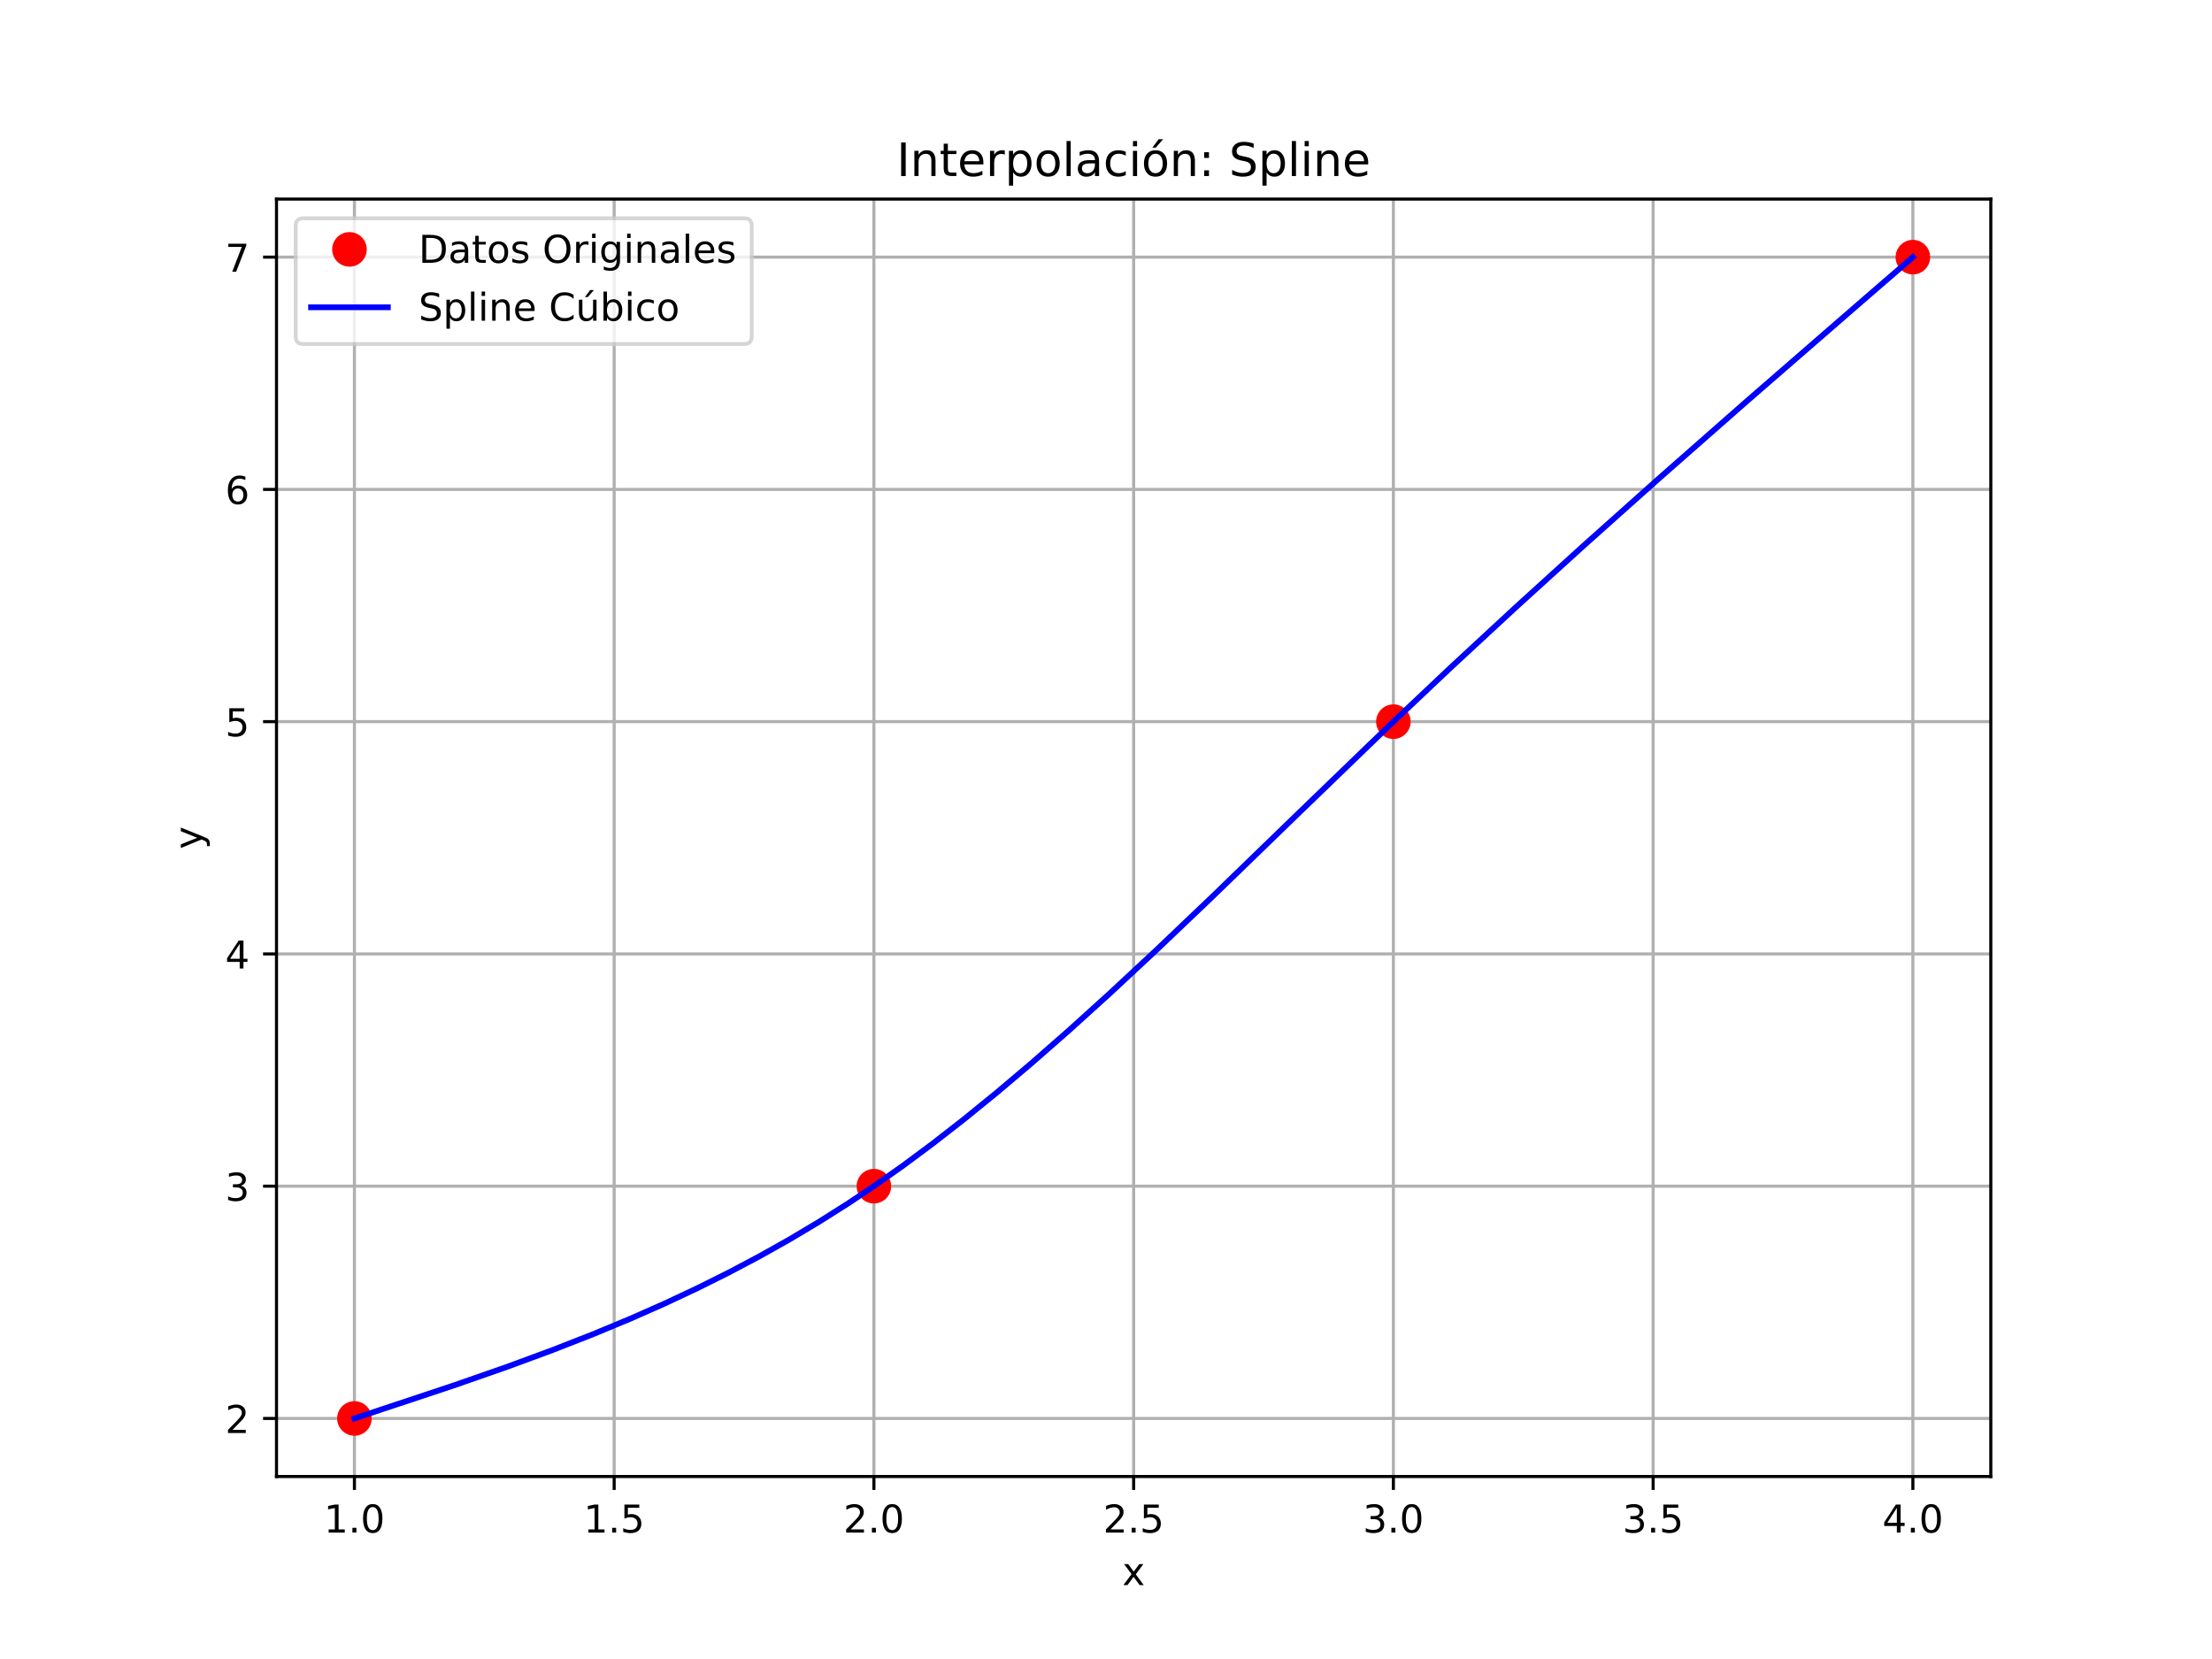
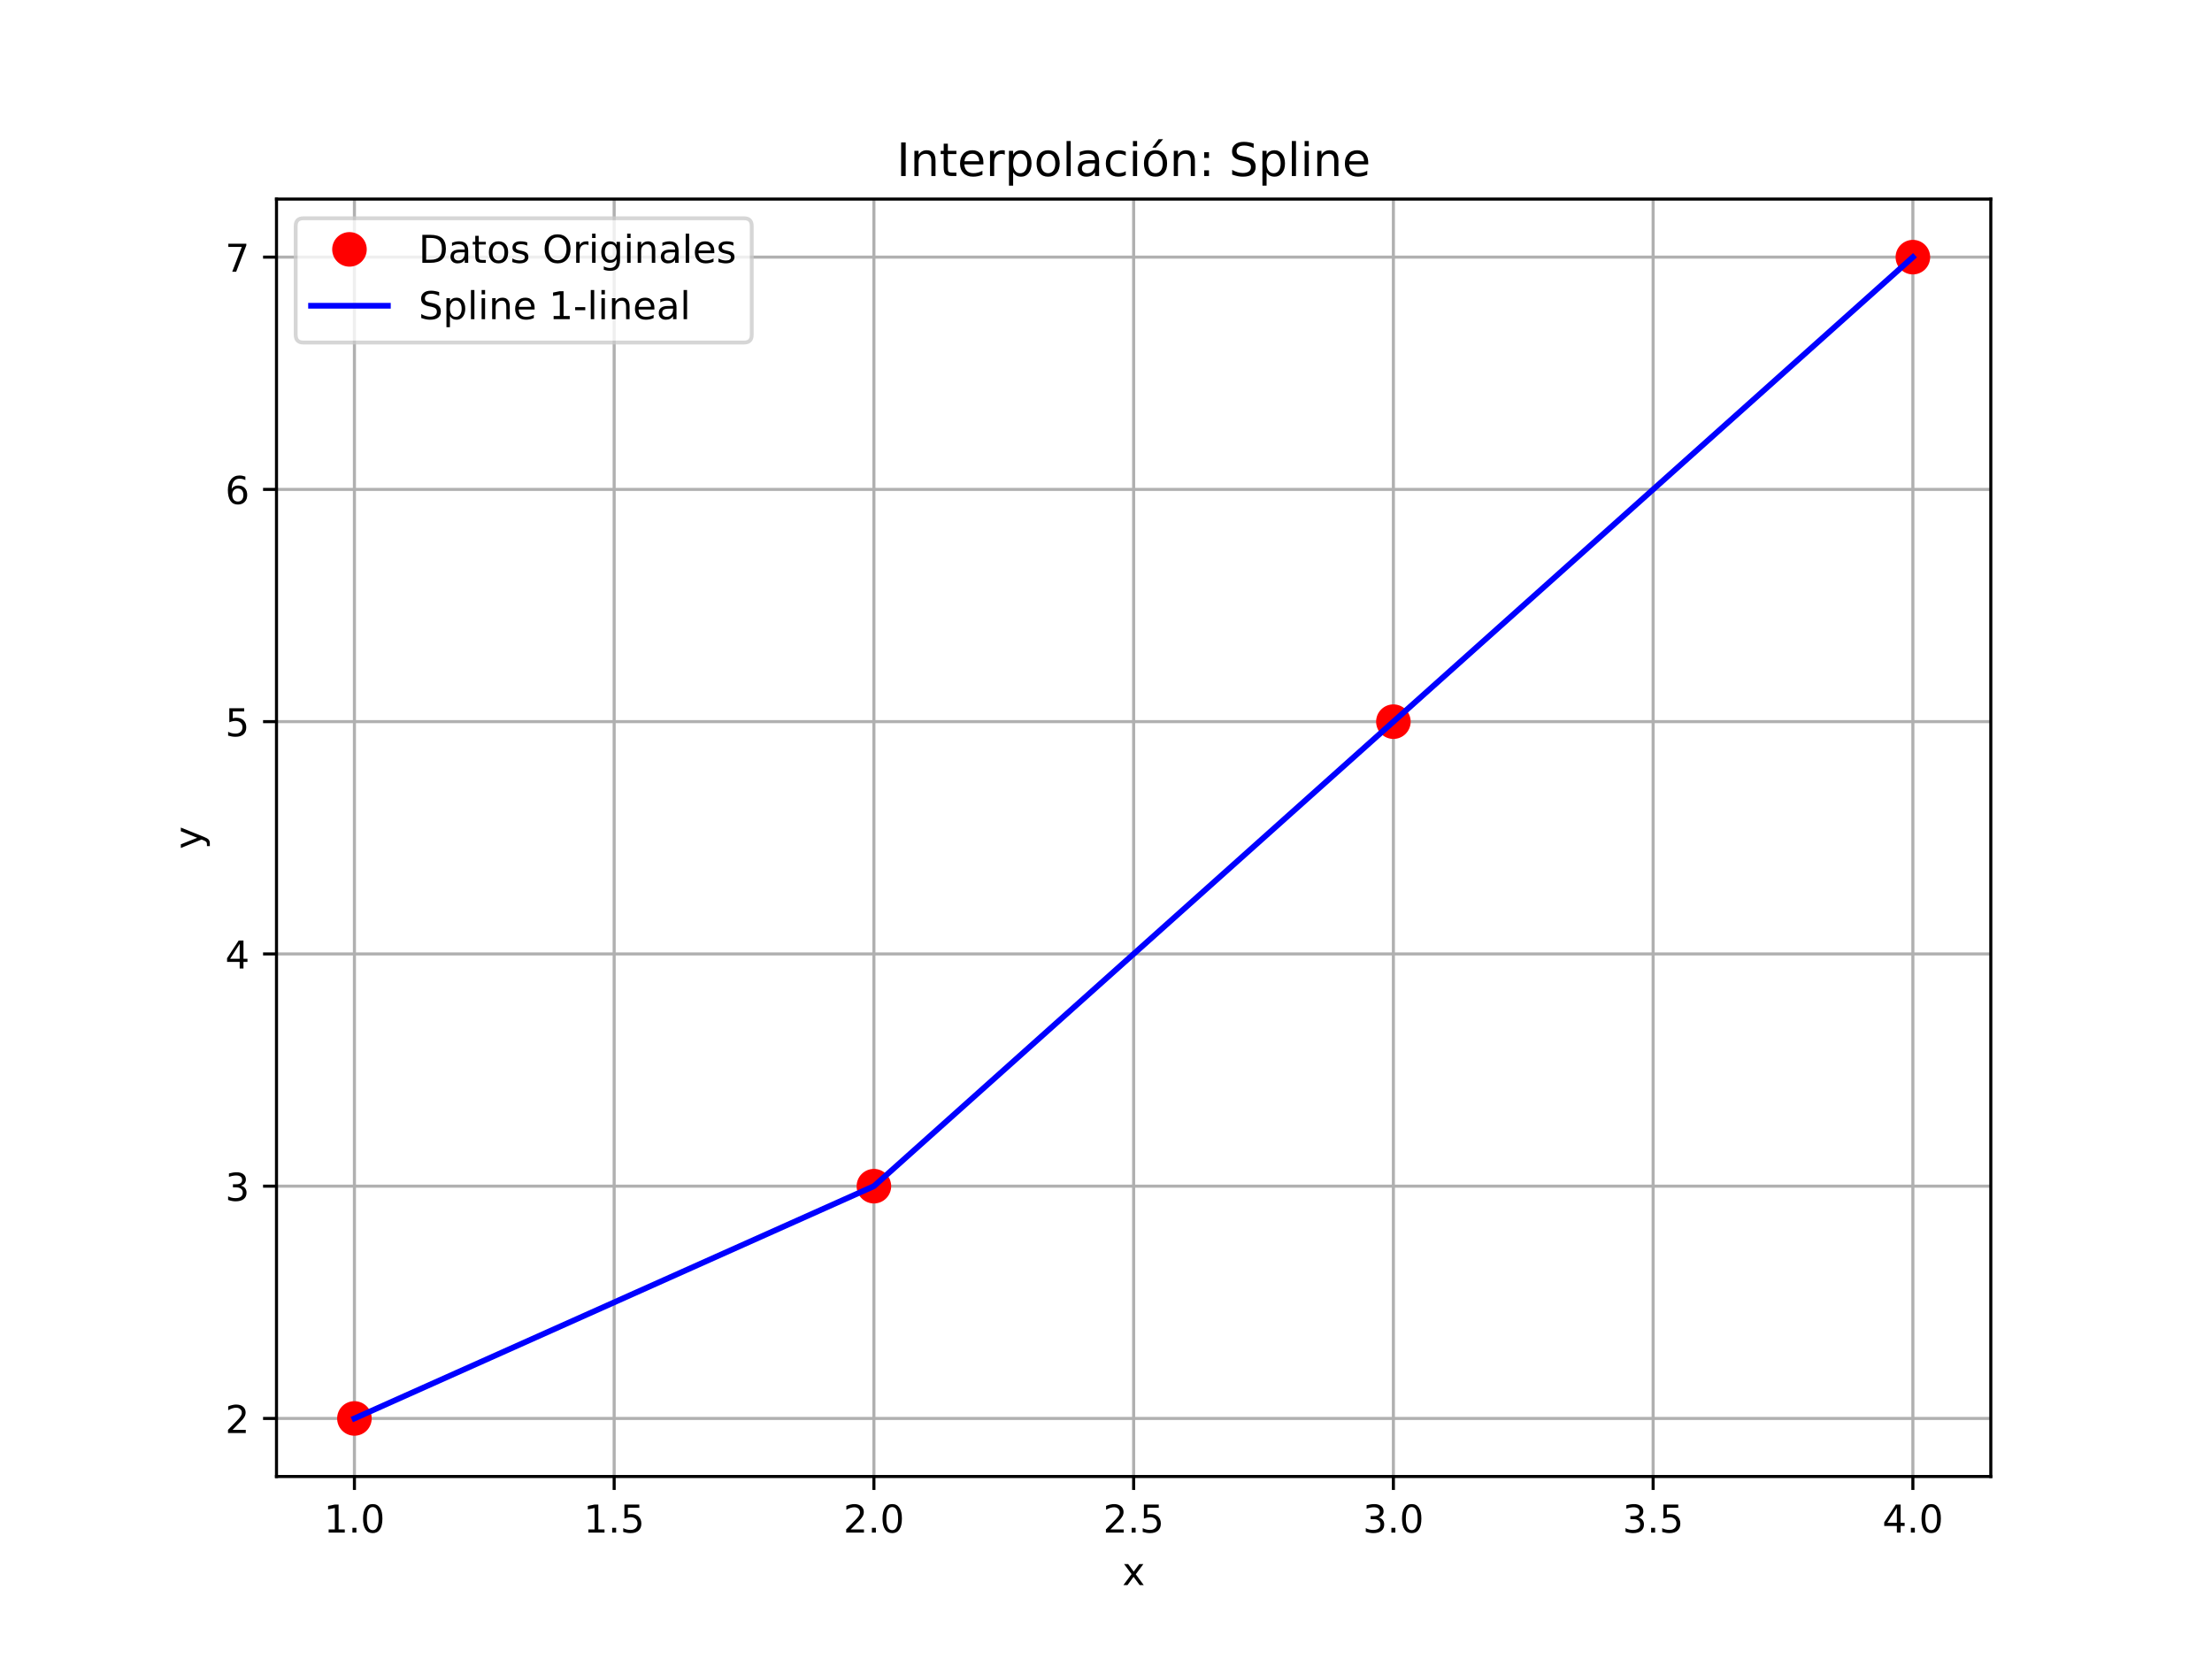
<svg xmlns="http://www.w3.org/2000/svg" xmlns:xlink="http://www.w3.org/1999/xlink" width="576pt" height="432pt" viewBox="0 0 576 432" version="1.1">
  <defs>
    <style type="text/css">*{stroke-linejoin: round; stroke-linecap: butt}</style>
  </defs>
  <g id="figure_1">
    <g id="patch_1">
      <path d="M 0 432  L 576 432  L 576 0  L 0 0  z " style="fill: #ffffff" />
    </g>
    <g id="axes_1">
      <g id="patch_2">
        <path d="M 72 384.48  L 518.4 384.48  L 518.4 51.84  L 72 51.84  z " style="fill: #ffffff" />
      </g>
      <g id="matplotlib.axis_1">
        <g id="xtick_1">
          <g id="line2d_1">
-             <path d="M 92.291 384.48  L 92.291 51.84  " clip-path="url(#p82b0b5da89)" style="fill: none; stroke: #b0b0b0; stroke-width: 0.8; stroke-linecap: square" />
+             <path d="M 92.291 384.48  L 92.291 51.84  " clip-path="url(#p425e4afef0)" style="fill: none; stroke: #b0b0b0; stroke-width: 0.8; stroke-linecap: square" />
          </g>
          <g id="line2d_2">
            <defs>
-               <path id="mf5db67928c" d="M 0 0  L 0 3.5  " style="stroke: #000000; stroke-width: 0.8" />
-             </defs>
-             <g>
-               <use xlink:href="#mf5db67928c" x="92.291" y="384.48" style="stroke: #000000; stroke-width: 0.8" />
+               <path id="m1832241034" d="M 0 0  L 0 3.5  " style="stroke: #000000; stroke-width: 0.8" />
+             </defs>
+             <g>
+               <use xlink:href="#m1832241034" x="92.291" y="384.48" style="stroke: #000000; stroke-width: 0.8" />
            </g>
          </g>
          <g id="text_1">
            <g transform="translate(84.33935 399.0784) scale(0.1 -0.1)">
              <defs>
                <path id="DejaVuSans-31" d="M 794 531  L 1825 531  L 1825 4091  L 703 3866  L 703 4441  L 1819 4666  L 2450 4666  L 2450 531  L 3481 531  L 3481 0  L 794 0  L 794 531  z " transform="scale(0.015625)" />
                <path id="DejaVuSans-2e" d="M 684 794  L 1344 794  L 1344 0  L 684 0  L 684 794  z " transform="scale(0.015625)" />
                <path id="DejaVuSans-30" d="M 2034 4250  Q 1547 4250 1301 3770  Q 1056 3291 1056 2328  Q 1056 1369 1301 889  Q 1547 409 2034 409  Q 2525 409 2770 889  Q 3016 1369 3016 2328  Q 3016 3291 2770 3770  Q 2525 4250 2034 4250  z M 2034 4750  Q 2819 4750 3233 4129  Q 3647 3509 3647 2328  Q 3647 1150 3233 529  Q 2819 -91 2034 -91  Q 1250 -91 836 529  Q 422 1150 422 2328  Q 422 3509 836 4129  Q 1250 4750 2034 4750  z " transform="scale(0.015625)" />
              </defs>
              <use xlink:href="#DejaVuSans-31" />
              <use xlink:href="#DejaVuSans-2e" x="63.623" />
              <use xlink:href="#DejaVuSans-30" x="95.41" />
            </g>
          </g>
        </g>
        <g id="xtick_2">
          <g id="line2d_3">
-             <path d="M 159.927 384.48  L 159.927 51.84  " clip-path="url(#p82b0b5da89)" style="fill: none; stroke: #b0b0b0; stroke-width: 0.8; stroke-linecap: square" />
+             <path d="M 159.927 384.48  L 159.927 51.84  " clip-path="url(#p425e4afef0)" style="fill: none; stroke: #b0b0b0; stroke-width: 0.8; stroke-linecap: square" />
          </g>
          <g id="line2d_4">
            <g>
-               <use xlink:href="#mf5db67928c" x="159.927" y="384.48" style="stroke: #000000; stroke-width: 0.8" />
+               <use xlink:href="#m1832241034" x="159.927" y="384.48" style="stroke: #000000; stroke-width: 0.8" />
            </g>
          </g>
          <g id="text_2">
            <g transform="translate(151.9757 399.0784) scale(0.1 -0.1)">
              <defs>
                <path id="DejaVuSans-35" d="M 691 4666  L 3169 4666  L 3169 4134  L 1269 4134  L 1269 2991  Q 1406 3038 1543 3061  Q 1681 3084 1819 3084  Q 2600 3084 3056 2656  Q 3513 2228 3513 1497  Q 3513 744 3044 326  Q 2575 -91 1722 -91  Q 1428 -91 1123 -41  Q 819 9 494 109  L 494 744  Q 775 591 1075 516  Q 1375 441 1709 441  Q 2250 441 2565 725  Q 2881 1009 2881 1497  Q 2881 1984 2565 2268  Q 2250 2553 1709 2553  Q 1456 2553 1204 2497  Q 953 2441 691 2322  L 691 4666  z " transform="scale(0.015625)" />
              </defs>
              <use xlink:href="#DejaVuSans-31" />
              <use xlink:href="#DejaVuSans-2e" x="63.623" />
              <use xlink:href="#DejaVuSans-35" x="95.41" />
            </g>
          </g>
        </g>
        <g id="xtick_3">
          <g id="line2d_5">
-             <path d="M 227.564 384.48  L 227.564 51.84  " clip-path="url(#p82b0b5da89)" style="fill: none; stroke: #b0b0b0; stroke-width: 0.8; stroke-linecap: square" />
+             <path d="M 227.564 384.48  L 227.564 51.84  " clip-path="url(#p425e4afef0)" style="fill: none; stroke: #b0b0b0; stroke-width: 0.8; stroke-linecap: square" />
          </g>
          <g id="line2d_6">
            <g>
-               <use xlink:href="#mf5db67928c" x="227.564" y="384.48" style="stroke: #000000; stroke-width: 0.8" />
+               <use xlink:href="#m1832241034" x="227.564" y="384.48" style="stroke: #000000; stroke-width: 0.8" />
            </g>
          </g>
          <g id="text_3">
            <g transform="translate(219.6121 399.0784) scale(0.1 -0.1)">
              <defs>
                <path id="DejaVuSans-32" d="M 1228 531  L 3431 531  L 3431 0  L 469 0  L 469 531  Q 828 903 1448 1529  Q 2069 2156 2228 2338  Q 2531 2678 2651 2914  Q 2772 3150 2772 3378  Q 2772 3750 2511 3984  Q 2250 4219 1831 4219  Q 1534 4219 1204 4116  Q 875 4013 500 3803  L 500 4441  Q 881 4594 1212 4672  Q 1544 4750 1819 4750  Q 2544 4750 2975 4387  Q 3406 4025 3406 3419  Q 3406 3131 3298 2873  Q 3191 2616 2906 2266  Q 2828 2175 2409 1742  Q 1991 1309 1228 531  z " transform="scale(0.015625)" />
              </defs>
              <use xlink:href="#DejaVuSans-32" />
              <use xlink:href="#DejaVuSans-2e" x="63.623" />
              <use xlink:href="#DejaVuSans-30" x="95.41" />
            </g>
          </g>
        </g>
        <g id="xtick_4">
          <g id="line2d_7">
-             <path d="M 295.2 384.48  L 295.2 51.84  " clip-path="url(#p82b0b5da89)" style="fill: none; stroke: #b0b0b0; stroke-width: 0.8; stroke-linecap: square" />
+             <path d="M 295.2 384.48  L 295.2 51.84  " clip-path="url(#p425e4afef0)" style="fill: none; stroke: #b0b0b0; stroke-width: 0.8; stroke-linecap: square" />
          </g>
          <g id="line2d_8">
            <g>
-               <use xlink:href="#mf5db67928c" x="295.2" y="384.48" style="stroke: #000000; stroke-width: 0.8" />
+               <use xlink:href="#m1832241034" x="295.2" y="384.48" style="stroke: #000000; stroke-width: 0.8" />
            </g>
          </g>
          <g id="text_4">
            <g transform="translate(287.2484 399.0784) scale(0.1 -0.1)">
              <use xlink:href="#DejaVuSans-32" />
              <use xlink:href="#DejaVuSans-2e" x="63.623" />
              <use xlink:href="#DejaVuSans-35" x="95.41" />
            </g>
          </g>
        </g>
        <g id="xtick_5">
          <g id="line2d_9">
-             <path d="M 362.836 384.48  L 362.836 51.84  " clip-path="url(#p82b0b5da89)" style="fill: none; stroke: #b0b0b0; stroke-width: 0.8; stroke-linecap: square" />
+             <path d="M 362.836 384.48  L 362.836 51.84  " clip-path="url(#p425e4afef0)" style="fill: none; stroke: #b0b0b0; stroke-width: 0.8; stroke-linecap: square" />
          </g>
          <g id="line2d_10">
            <g>
-               <use xlink:href="#mf5db67928c" x="362.836" y="384.48" style="stroke: #000000; stroke-width: 0.8" />
+               <use xlink:href="#m1832241034" x="362.836" y="384.48" style="stroke: #000000; stroke-width: 0.8" />
            </g>
          </g>
          <g id="text_5">
            <g transform="translate(354.8848 399.0784) scale(0.1 -0.1)">
              <defs>
                <path id="DejaVuSans-33" d="M 2597 2516  Q 3050 2419 3304 2112  Q 3559 1806 3559 1356  Q 3559 666 3084 287  Q 2609 -91 1734 -91  Q 1441 -91 1130 -33  Q 819 25 488 141  L 488 750  Q 750 597 1062 519  Q 1375 441 1716 441  Q 2309 441 2620 675  Q 2931 909 2931 1356  Q 2931 1769 2642 2001  Q 2353 2234 1838 2234  L 1294 2234  L 1294 2753  L 1863 2753  Q 2328 2753 2575 2939  Q 2822 3125 2822 3475  Q 2822 3834 2567 4026  Q 2313 4219 1838 4219  Q 1578 4219 1281 4162  Q 984 4106 628 3988  L 628 4550  Q 988 4650 1302 4700  Q 1616 4750 1894 4750  Q 2613 4750 3031 4423  Q 3450 4097 3450 3541  Q 3450 3153 3228 2886  Q 3006 2619 2597 2516  z " transform="scale(0.015625)" />
              </defs>
              <use xlink:href="#DejaVuSans-33" />
              <use xlink:href="#DejaVuSans-2e" x="63.623" />
              <use xlink:href="#DejaVuSans-30" x="95.41" />
            </g>
          </g>
        </g>
        <g id="xtick_6">
          <g id="line2d_11">
-             <path d="M 430.473 384.48  L 430.473 51.84  " clip-path="url(#p82b0b5da89)" style="fill: none; stroke: #b0b0b0; stroke-width: 0.8; stroke-linecap: square" />
+             <path d="M 430.473 384.48  L 430.473 51.84  " clip-path="url(#p425e4afef0)" style="fill: none; stroke: #b0b0b0; stroke-width: 0.8; stroke-linecap: square" />
          </g>
          <g id="line2d_12">
            <g>
-               <use xlink:href="#mf5db67928c" x="430.473" y="384.48" style="stroke: #000000; stroke-width: 0.8" />
+               <use xlink:href="#m1832241034" x="430.473" y="384.48" style="stroke: #000000; stroke-width: 0.8" />
            </g>
          </g>
          <g id="text_6">
            <g transform="translate(422.5212 399.0784) scale(0.1 -0.1)">
              <use xlink:href="#DejaVuSans-33" />
              <use xlink:href="#DejaVuSans-2e" x="63.623" />
              <use xlink:href="#DejaVuSans-35" x="95.41" />
            </g>
          </g>
        </g>
        <g id="xtick_7">
          <g id="line2d_13">
-             <path d="M 498.109 384.48  L 498.109 51.84  " clip-path="url(#p82b0b5da89)" style="fill: none; stroke: #b0b0b0; stroke-width: 0.8; stroke-linecap: square" />
+             <path d="M 498.109 384.48  L 498.109 51.84  " clip-path="url(#p425e4afef0)" style="fill: none; stroke: #b0b0b0; stroke-width: 0.8; stroke-linecap: square" />
          </g>
          <g id="line2d_14">
            <g>
-               <use xlink:href="#mf5db67928c" x="498.109" y="384.48" style="stroke: #000000; stroke-width: 0.8" />
+               <use xlink:href="#m1832241034" x="498.109" y="384.48" style="stroke: #000000; stroke-width: 0.8" />
            </g>
          </g>
          <g id="text_7">
            <g transform="translate(490.1575 399.0784) scale(0.1 -0.1)">
              <defs>
                <path id="DejaVuSans-34" d="M 2419 4116  L 825 1625  L 2419 1625  L 2419 4116  z M 2253 4666  L 3047 4666  L 3047 1625  L 3713 1625  L 3713 1100  L 3047 1100  L 3047 0  L 2419 0  L 2419 1100  L 313 1100  L 313 1709  L 2253 4666  z " transform="scale(0.015625)" />
              </defs>
              <use xlink:href="#DejaVuSans-34" />
              <use xlink:href="#DejaVuSans-2e" x="63.623" />
              <use xlink:href="#DejaVuSans-30" x="95.41" />
            </g>
          </g>
        </g>
        <g id="text_8">
          <g transform="translate(292.2406 412.7566) scale(0.1 -0.1)">
            <defs>
              <path id="DejaVuSans-78" d="M 3513 3500  L 2247 1797  L 3578 0  L 2900 0  L 1881 1375  L 863 0  L 184 0  L 1544 1831  L 300 3500  L 978 3500  L 1906 2253  L 2834 3500  L 3513 3500  z " transform="scale(0.015625)" />
            </defs>
            <use xlink:href="#DejaVuSans-78" />
          </g>
        </g>
      </g>
      <g id="matplotlib.axis_2">
        <g id="ytick_1">
          <g id="line2d_15">
-             <path d="M 72 369.36  L 518.4 369.36  " clip-path="url(#p82b0b5da89)" style="fill: none; stroke: #b0b0b0; stroke-width: 0.8; stroke-linecap: square" />
+             <path d="M 72 369.36  L 518.4 369.36  " clip-path="url(#p425e4afef0)" style="fill: none; stroke: #b0b0b0; stroke-width: 0.8; stroke-linecap: square" />
          </g>
          <g id="line2d_16">
            <defs>
-               <path id="m2876df0658" d="M 0 0  L -3.5 0  " style="stroke: #000000; stroke-width: 0.8" />
-             </defs>
-             <g>
-               <use xlink:href="#m2876df0658" x="72" y="369.36" style="stroke: #000000; stroke-width: 0.8" />
+               <path id="m0cbd8ed48d" d="M 0 0  L -3.5 0  " style="stroke: #000000; stroke-width: 0.8" />
+             </defs>
+             <g>
+               <use xlink:href="#m0cbd8ed48d" x="72" y="369.36" style="stroke: #000000; stroke-width: 0.8" />
            </g>
          </g>
          <g id="text_9">
            <g transform="translate(58.6375 373.1592) scale(0.1 -0.1)">
              <use xlink:href="#DejaVuSans-32" />
            </g>
          </g>
        </g>
        <g id="ytick_2">
          <g id="line2d_17">
-             <path d="M 72 308.88  L 518.4 308.88  " clip-path="url(#p82b0b5da89)" style="fill: none; stroke: #b0b0b0; stroke-width: 0.8; stroke-linecap: square" />
+             <path d="M 72 308.88  L 518.4 308.88  " clip-path="url(#p425e4afef0)" style="fill: none; stroke: #b0b0b0; stroke-width: 0.8; stroke-linecap: square" />
          </g>
          <g id="line2d_18">
            <g>
-               <use xlink:href="#m2876df0658" x="72" y="308.88" style="stroke: #000000; stroke-width: 0.8" />
+               <use xlink:href="#m0cbd8ed48d" x="72" y="308.88" style="stroke: #000000; stroke-width: 0.8" />
            </g>
          </g>
          <g id="text_10">
            <g transform="translate(58.6375 312.6792) scale(0.1 -0.1)">
              <use xlink:href="#DejaVuSans-33" />
            </g>
          </g>
        </g>
        <g id="ytick_3">
          <g id="line2d_19">
-             <path d="M 72 248.4  L 518.4 248.4  " clip-path="url(#p82b0b5da89)" style="fill: none; stroke: #b0b0b0; stroke-width: 0.8; stroke-linecap: square" />
+             <path d="M 72 248.4  L 518.4 248.4  " clip-path="url(#p425e4afef0)" style="fill: none; stroke: #b0b0b0; stroke-width: 0.8; stroke-linecap: square" />
          </g>
          <g id="line2d_20">
            <g>
-               <use xlink:href="#m2876df0658" x="72" y="248.4" style="stroke: #000000; stroke-width: 0.8" />
+               <use xlink:href="#m0cbd8ed48d" x="72" y="248.4" style="stroke: #000000; stroke-width: 0.8" />
            </g>
          </g>
          <g id="text_11">
            <g transform="translate(58.6375 252.1992) scale(0.1 -0.1)">
              <use xlink:href="#DejaVuSans-34" />
            </g>
          </g>
        </g>
        <g id="ytick_4">
          <g id="line2d_21">
-             <path d="M 72 187.92  L 518.4 187.92  " clip-path="url(#p82b0b5da89)" style="fill: none; stroke: #b0b0b0; stroke-width: 0.8; stroke-linecap: square" />
+             <path d="M 72 187.92  L 518.4 187.92  " clip-path="url(#p425e4afef0)" style="fill: none; stroke: #b0b0b0; stroke-width: 0.8; stroke-linecap: square" />
          </g>
          <g id="line2d_22">
            <g>
-               <use xlink:href="#m2876df0658" x="72" y="187.92" style="stroke: #000000; stroke-width: 0.8" />
+               <use xlink:href="#m0cbd8ed48d" x="72" y="187.92" style="stroke: #000000; stroke-width: 0.8" />
            </g>
          </g>
          <g id="text_12">
            <g transform="translate(58.6375 191.7192) scale(0.1 -0.1)">
              <use xlink:href="#DejaVuSans-35" />
            </g>
          </g>
        </g>
        <g id="ytick_5">
          <g id="line2d_23">
-             <path d="M 72 127.44  L 518.4 127.44  " clip-path="url(#p82b0b5da89)" style="fill: none; stroke: #b0b0b0; stroke-width: 0.8; stroke-linecap: square" />
+             <path d="M 72 127.44  L 518.4 127.44  " clip-path="url(#p425e4afef0)" style="fill: none; stroke: #b0b0b0; stroke-width: 0.8; stroke-linecap: square" />
          </g>
          <g id="line2d_24">
            <g>
-               <use xlink:href="#m2876df0658" x="72" y="127.44" style="stroke: #000000; stroke-width: 0.8" />
+               <use xlink:href="#m0cbd8ed48d" x="72" y="127.44" style="stroke: #000000; stroke-width: 0.8" />
            </g>
          </g>
          <g id="text_13">
            <g transform="translate(58.6375 131.2392) scale(0.1 -0.1)">
              <defs>
                <path id="DejaVuSans-36" d="M 2113 2584  Q 1688 2584 1439 2293  Q 1191 2003 1191 1497  Q 1191 994 1439 701  Q 1688 409 2113 409  Q 2538 409 2786 701  Q 3034 994 3034 1497  Q 3034 2003 2786 2293  Q 2538 2584 2113 2584  z M 3366 4563  L 3366 3988  Q 3128 4100 2886 4159  Q 2644 4219 2406 4219  Q 1781 4219 1451 3797  Q 1122 3375 1075 2522  Q 1259 2794 1537 2939  Q 1816 3084 2150 3084  Q 2853 3084 3261 2657  Q 3669 2231 3669 1497  Q 3669 778 3244 343  Q 2819 -91 2113 -91  Q 1303 -91 875 529  Q 447 1150 447 2328  Q 447 3434 972 4092  Q 1497 4750 2381 4750  Q 2619 4750 2861 4703  Q 3103 4656 3366 4563  z " transform="scale(0.015625)" />
              </defs>
              <use xlink:href="#DejaVuSans-36" />
            </g>
          </g>
        </g>
        <g id="ytick_6">
          <g id="line2d_25">
-             <path d="M 72 66.96  L 518.4 66.96  " clip-path="url(#p82b0b5da89)" style="fill: none; stroke: #b0b0b0; stroke-width: 0.8; stroke-linecap: square" />
+             <path d="M 72 66.96  L 518.4 66.96  " clip-path="url(#p425e4afef0)" style="fill: none; stroke: #b0b0b0; stroke-width: 0.8; stroke-linecap: square" />
          </g>
          <g id="line2d_26">
            <g>
-               <use xlink:href="#m2876df0658" x="72" y="66.96" style="stroke: #000000; stroke-width: 0.8" />
+               <use xlink:href="#m0cbd8ed48d" x="72" y="66.96" style="stroke: #000000; stroke-width: 0.8" />
            </g>
          </g>
          <g id="text_14">
            <g transform="translate(58.6375 70.75922) scale(0.1 -0.1)">
              <defs>
                <path id="DejaVuSans-37" d="M 525 4666  L 3525 4666  L 3525 4397  L 1831 0  L 1172 0  L 2766 4134  L 525 4134  L 525 4666  z " transform="scale(0.015625)" />
              </defs>
              <use xlink:href="#DejaVuSans-37" />
            </g>
          </g>
        </g>
        <g id="text_15">
          <g transform="translate(52.55781 221.1194) rotate(-90) scale(0.1 -0.1)">
            <defs>
              <path id="DejaVuSans-79" d="M 2059 -325  Q 1816 -950 1584 -1140  Q 1353 -1331 966 -1331  L 506 -1331  L 506 -850  L 844 -850  Q 1081 -850 1212 -737  Q 1344 -625 1503 -206  L 1606 56  L 191 3500  L 800 3500  L 1894 763  L 2988 3500  L 3597 3500  L 2059 -325  z " transform="scale(0.015625)" />
            </defs>
            <use xlink:href="#DejaVuSans-79" />
          </g>
        </g>
      </g>
      <g id="line2d_27">
        <defs>
-           <path id="m2d24be3da9" d="M 0 4  C 1.061 4 2.078 3.579 2.828 2.828  C 3.579 2.078 4 1.061 4 0  C 4 -1.061 3.579 -2.078 2.828 -2.828  C 2.078 -3.579 1.061 -4 0 -4  C -1.061 -4 -2.078 -3.579 -2.828 -2.828  C -3.579 -2.078 -4 -1.061 -4 0  C -4 1.061 -3.579 2.078 -2.828 2.828  C -2.078 3.579 -1.061 4 0 4  z " style="stroke: #ff0000" />
+           <path id="m2ddb3a1739" d="M 0 4  C 1.061 4 2.078 3.579 2.828 2.828  C 3.579 2.078 4 1.061 4 0  C 4 -1.061 3.579 -2.078 2.828 -2.828  C 2.078 -3.579 1.061 -4 0 -4  C -1.061 -4 -2.078 -3.579 -2.828 -2.828  C -3.579 -2.078 -4 -1.061 -4 0  C -4 1.061 -3.579 2.078 -2.828 2.828  C -2.078 3.579 -1.061 4 0 4  z " style="stroke: #ff0000" />
        </defs>
-         <g clip-path="url(#p82b0b5da89)">
-           <use xlink:href="#m2d24be3da9" x="92.291" y="369.36" style="fill: #ff0000; stroke: #ff0000" />
-           <use xlink:href="#m2d24be3da9" x="227.564" y="308.88" style="fill: #ff0000; stroke: #ff0000" />
-           <use xlink:href="#m2d24be3da9" x="362.836" y="187.92" style="fill: #ff0000; stroke: #ff0000" />
-           <use xlink:href="#m2d24be3da9" x="498.109" y="66.96" style="fill: #ff0000; stroke: #ff0000" />
+         <g clip-path="url(#p425e4afef0)">
+           <use xlink:href="#m2ddb3a1739" x="92.291" y="369.36" style="fill: #ff0000; stroke: #ff0000" />
+           <use xlink:href="#m2ddb3a1739" x="227.564" y="308.88" style="fill: #ff0000; stroke: #ff0000" />
+           <use xlink:href="#m2ddb3a1739" x="362.836" y="187.92" style="fill: #ff0000; stroke: #ff0000" />
+           <use xlink:href="#m2ddb3a1739" x="498.109" y="66.96" style="fill: #ff0000; stroke: #ff0000" />
        </g>
      </g>
      <g id="line2d_28">
-         <path d="M 92.291 369.36  L 118.289 360.721  L 132.101 355.896  L 143.881 351.55  L 154.443 347.418  L 164.193 343.364  L 173.13 339.413  L 181.66 335.408  L 189.785 331.357  L 197.909 327.054  L 205.628 322.715  L 213.346 318.111  L 220.658 313.49  L 227.97 308.601  L 235.282 303.435  L 243 297.697  L 251.125 291.366  L 259.655 284.426  L 268.592 276.864  L 278.342 268.318  L 288.904 258.76  L 301.09 247.417  L 315.714 233.481  L 338.463 211.442  L 362.43 188.308  L 377.867 173.728  L 394.522 158.31  L 412.396 142.075  L 431.895 124.668  L 454.643 104.665  L 484.704 78.551  L 498.109 66.96  L 498.109 66.96  " clip-path="url(#p82b0b5da89)" style="fill: none; stroke: #0000ff; stroke-width: 1.5; stroke-linecap: square" />
+         <path d="M 92.291 369.36  L 227.564 308.88  L 498.109 66.96  L 498.109 66.96  " clip-path="url(#p425e4afef0)" style="fill: none; stroke: #0000ff; stroke-width: 1.5; stroke-linecap: square" />
      </g>
      <g id="patch_3">
        <path d="M 72 384.48  L 72 51.84  " style="fill: none; stroke: #000000; stroke-width: 0.8; stroke-linejoin: miter; stroke-linecap: square" />
      </g>
      <g id="patch_4">
        <path d="M 518.4 384.48  L 518.4 51.84  " style="fill: none; stroke: #000000; stroke-width: 0.8; stroke-linejoin: miter; stroke-linecap: square" />
      </g>
      <g id="patch_5">
        <path d="M 72 384.48  L 518.4 384.48  " style="fill: none; stroke: #000000; stroke-width: 0.8; stroke-linejoin: miter; stroke-linecap: square" />
      </g>
      <g id="patch_6">
        <path d="M 72 51.84  L 518.4 51.84  " style="fill: none; stroke: #000000; stroke-width: 0.8; stroke-linejoin: miter; stroke-linecap: square" />
      </g>
      <g id="text_16">
        <g transform="translate(233.4787 45.84) scale(0.12 -0.12)">
          <defs>
            <path id="DejaVuSans-49" d="M 628 4666  L 1259 4666  L 1259 0  L 628 0  L 628 4666  z " transform="scale(0.015625)" />
            <path id="DejaVuSans-6e" d="M 3513 2113  L 3513 0  L 2938 0  L 2938 2094  Q 2938 2591 2744 2837  Q 2550 3084 2163 3084  Q 1697 3084 1428 2787  Q 1159 2491 1159 1978  L 1159 0  L 581 0  L 581 3500  L 1159 3500  L 1159 2956  Q 1366 3272 1645 3428  Q 1925 3584 2291 3584  Q 2894 3584 3203 3211  Q 3513 2838 3513 2113  z " transform="scale(0.015625)" />
            <path id="DejaVuSans-74" d="M 1172 4494  L 1172 3500  L 2356 3500  L 2356 3053  L 1172 3053  L 1172 1153  Q 1172 725 1289 603  Q 1406 481 1766 481  L 2356 481  L 2356 0  L 1766 0  Q 1100 0 847 248  Q 594 497 594 1153  L 594 3053  L 172 3053  L 172 3500  L 594 3500  L 594 4494  L 1172 4494  z " transform="scale(0.015625)" />
            <path id="DejaVuSans-65" d="M 3597 1894  L 3597 1613  L 953 1613  Q 991 1019 1311 708  Q 1631 397 2203 397  Q 2534 397 2845 478  Q 3156 559 3463 722  L 3463 178  Q 3153 47 2828 -22  Q 2503 -91 2169 -91  Q 1331 -91 842 396  Q 353 884 353 1716  Q 353 2575 817 3079  Q 1281 3584 2069 3584  Q 2775 3584 3186 3129  Q 3597 2675 3597 1894  z M 3022 2063  Q 3016 2534 2758 2815  Q 2500 3097 2075 3097  Q 1594 3097 1305 2825  Q 1016 2553 972 2059  L 3022 2063  z " transform="scale(0.015625)" />
            <path id="DejaVuSans-72" d="M 2631 2963  Q 2534 3019 2420 3045  Q 2306 3072 2169 3072  Q 1681 3072 1420 2755  Q 1159 2438 1159 1844  L 1159 0  L 581 0  L 581 3500  L 1159 3500  L 1159 2956  Q 1341 3275 1631 3429  Q 1922 3584 2338 3584  Q 2397 3584 2469 3576  Q 2541 3569 2628 3553  L 2631 2963  z " transform="scale(0.015625)" />
            <path id="DejaVuSans-70" d="M 1159 525  L 1159 -1331  L 581 -1331  L 581 3500  L 1159 3500  L 1159 2969  Q 1341 3281 1617 3432  Q 1894 3584 2278 3584  Q 2916 3584 3314 3078  Q 3713 2572 3713 1747  Q 3713 922 3314 415  Q 2916 -91 2278 -91  Q 1894 -91 1617 61  Q 1341 213 1159 525  z M 3116 1747  Q 3116 2381 2855 2742  Q 2594 3103 2138 3103  Q 1681 3103 1420 2742  Q 1159 2381 1159 1747  Q 1159 1113 1420 752  Q 1681 391 2138 391  Q 2594 391 2855 752  Q 3116 1113 3116 1747  z " transform="scale(0.015625)" />
            <path id="DejaVuSans-6f" d="M 1959 3097  Q 1497 3097 1228 2736  Q 959 2375 959 1747  Q 959 1119 1226 758  Q 1494 397 1959 397  Q 2419 397 2687 759  Q 2956 1122 2956 1747  Q 2956 2369 2687 2733  Q 2419 3097 1959 3097  z M 1959 3584  Q 2709 3584 3137 3096  Q 3566 2609 3566 1747  Q 3566 888 3137 398  Q 2709 -91 1959 -91  Q 1206 -91 779 398  Q 353 888 353 1747  Q 353 2609 779 3096  Q 1206 3584 1959 3584  z " transform="scale(0.015625)" />
            <path id="DejaVuSans-6c" d="M 603 4863  L 1178 4863  L 1178 0  L 603 0  L 603 4863  z " transform="scale(0.015625)" />
            <path id="DejaVuSans-61" d="M 2194 1759  Q 1497 1759 1228 1600  Q 959 1441 959 1056  Q 959 750 1161 570  Q 1363 391 1709 391  Q 2188 391 2477 730  Q 2766 1069 2766 1631  L 2766 1759  L 2194 1759  z M 3341 1997  L 3341 0  L 2766 0  L 2766 531  Q 2569 213 2275 61  Q 1981 -91 1556 -91  Q 1019 -91 701 211  Q 384 513 384 1019  Q 384 1609 779 1909  Q 1175 2209 1959 2209  L 2766 2209  L 2766 2266  Q 2766 2663 2505 2880  Q 2244 3097 1772 3097  Q 1472 3097 1187 3025  Q 903 2953 641 2809  L 641 3341  Q 956 3463 1253 3523  Q 1550 3584 1831 3584  Q 2591 3584 2966 3190  Q 3341 2797 3341 1997  z " transform="scale(0.015625)" />
            <path id="DejaVuSans-63" d="M 3122 3366  L 3122 2828  Q 2878 2963 2633 3030  Q 2388 3097 2138 3097  Q 1578 3097 1268 2742  Q 959 2388 959 1747  Q 959 1106 1268 751  Q 1578 397 2138 397  Q 2388 397 2633 464  Q 2878 531 3122 666  L 3122 134  Q 2881 22 2623 -34  Q 2366 -91 2075 -91  Q 1284 -91 818 406  Q 353 903 353 1747  Q 353 2603 823 3093  Q 1294 3584 2113 3584  Q 2378 3584 2631 3529  Q 2884 3475 3122 3366  z " transform="scale(0.015625)" />
            <path id="DejaVuSans-69" d="M 603 3500  L 1178 3500  L 1178 0  L 603 0  L 603 3500  z M 603 4863  L 1178 4863  L 1178 4134  L 603 4134  L 603 4863  z " transform="scale(0.015625)" />
            <path id="DejaVuSans-f3" d="M 1959 3097  Q 1497 3097 1228 2736  Q 959 2375 959 1747  Q 959 1119 1226 758  Q 1494 397 1959 397  Q 2419 397 2687 759  Q 2956 1122 2956 1747  Q 2956 2369 2687 2733  Q 2419 3097 1959 3097  z M 1959 3584  Q 2709 3584 3137 3096  Q 3566 2609 3566 1747  Q 3566 888 3137 398  Q 2709 -91 1959 -91  Q 1206 -91 779 398  Q 353 888 353 1747  Q 353 2609 779 3096  Q 1206 3584 1959 3584  z M 2394 5119  L 3016 5119  L 1997 3944  L 1519 3944  L 2394 5119  z " transform="scale(0.015625)" />
            <path id="DejaVuSans-3a" d="M 750 794  L 1409 794  L 1409 0  L 750 0  L 750 794  z M 750 3309  L 1409 3309  L 1409 2516  L 750 2516  L 750 3309  z " transform="scale(0.015625)" />
            <path id="DejaVuSans-20" transform="scale(0.015625)" />
            <path id="DejaVuSans-53" d="M 3425 4513  L 3425 3897  Q 3066 4069 2747 4153  Q 2428 4238 2131 4238  Q 1616 4238 1336 4038  Q 1056 3838 1056 3469  Q 1056 3159 1242 3001  Q 1428 2844 1947 2747  L 2328 2669  Q 3034 2534 3370 2195  Q 3706 1856 3706 1288  Q 3706 609 3251 259  Q 2797 -91 1919 -91  Q 1588 -91 1214 -16  Q 841 59 441 206  L 441 856  Q 825 641 1194 531  Q 1563 422 1919 422  Q 2459 422 2753 634  Q 3047 847 3047 1241  Q 3047 1584 2836 1778  Q 2625 1972 2144 2069  L 1759 2144  Q 1053 2284 737 2584  Q 422 2884 422 3419  Q 422 4038 858 4394  Q 1294 4750 2059 4750  Q 2388 4750 2728 4690  Q 3069 4631 3425 4513  z " transform="scale(0.015625)" />
          </defs>
          <use xlink:href="#DejaVuSans-49" />
          <use xlink:href="#DejaVuSans-6e" x="29.492" />
          <use xlink:href="#DejaVuSans-74" x="92.871" />
          <use xlink:href="#DejaVuSans-65" x="132.08" />
          <use xlink:href="#DejaVuSans-72" x="193.604" />
          <use xlink:href="#DejaVuSans-70" x="234.717" />
          <use xlink:href="#DejaVuSans-6f" x="298.193" />
          <use xlink:href="#DejaVuSans-6c" x="359.375" />
          <use xlink:href="#DejaVuSans-61" x="387.158" />
          <use xlink:href="#DejaVuSans-63" x="448.438" />
          <use xlink:href="#DejaVuSans-69" x="503.418" />
          <use xlink:href="#DejaVuSans-f3" x="531.201" />
          <use xlink:href="#DejaVuSans-6e" x="592.383" />
          <use xlink:href="#DejaVuSans-3a" x="655.762" />
          <use xlink:href="#DejaVuSans-20" x="689.453" />
          <use xlink:href="#DejaVuSans-53" x="721.24" />
          <use xlink:href="#DejaVuSans-70" x="784.717" />
          <use xlink:href="#DejaVuSans-6c" x="848.193" />
          <use xlink:href="#DejaVuSans-69" x="875.977" />
          <use xlink:href="#DejaVuSans-6e" x="903.76" />
          <use xlink:href="#DejaVuSans-65" x="967.139" />
        </g>
      </g>
      <g id="legend_1">
        <g id="patch_7">
-           <path d="M 79 89.596  L 193.748 89.596  Q 195.748 89.596 195.748 87.596  L 195.748 58.84  Q 195.748 56.84 193.748 56.84  L 79 56.84  Q 77 56.84 77 58.84  L 77 87.596  Q 77 89.596 79 89.596  z " style="fill: #ffffff; opacity: 0.8; stroke: #cccccc; stroke-linejoin: miter" />
+           <path d="M 79 89.196  L 193.748 89.196  Q 195.748 89.196 195.748 87.196  L 195.748 58.84  Q 195.748 56.84 193.748 56.84  L 79 56.84  Q 77 56.84 77 58.84  L 77 87.196  Q 77 89.196 79 89.196  z " style="fill: #ffffff; opacity: 0.8; stroke: #cccccc; stroke-linejoin: miter" />
        </g>
        <g id="line2d_29">
          <g>
-             <use xlink:href="#m2d24be3da9" x="91" y="64.938" style="fill: #ff0000; stroke: #ff0000" />
+             <use xlink:href="#m2ddb3a1739" x="91" y="64.938" style="fill: #ff0000; stroke: #ff0000" />
          </g>
        </g>
        <g id="text_17">
          <g transform="translate(109 68.43844) scale(0.1 -0.1)">
            <defs>
              <path id="DejaVuSans-44" d="M 1259 4147  L 1259 519  L 2022 519  Q 2988 519 3436 956  Q 3884 1394 3884 2338  Q 3884 3275 3436 3711  Q 2988 4147 2022 4147  L 1259 4147  z M 628 4666  L 1925 4666  Q 3281 4666 3915 4102  Q 4550 3538 4550 2338  Q 4550 1131 3912 565  Q 3275 0 1925 0  L 628 0  L 628 4666  z " transform="scale(0.015625)" />
              <path id="DejaVuSans-73" d="M 2834 3397  L 2834 2853  Q 2591 2978 2328 3040  Q 2066 3103 1784 3103  Q 1356 3103 1142 2972  Q 928 2841 928 2578  Q 928 2378 1081 2264  Q 1234 2150 1697 2047  L 1894 2003  Q 2506 1872 2764 1633  Q 3022 1394 3022 966  Q 3022 478 2636 193  Q 2250 -91 1575 -91  Q 1294 -91 989 -36  Q 684 19 347 128  L 347 722  Q 666 556 975 473  Q 1284 391 1588 391  Q 1994 391 2212 530  Q 2431 669 2431 922  Q 2431 1156 2273 1281  Q 2116 1406 1581 1522  L 1381 1569  Q 847 1681 609 1914  Q 372 2147 372 2553  Q 372 3047 722 3315  Q 1072 3584 1716 3584  Q 2034 3584 2315 3537  Q 2597 3491 2834 3397  z " transform="scale(0.015625)" />
              <path id="DejaVuSans-4f" d="M 2522 4238  Q 1834 4238 1429 3725  Q 1025 3213 1025 2328  Q 1025 1447 1429 934  Q 1834 422 2522 422  Q 3209 422 3611 934  Q 4013 1447 4013 2328  Q 4013 3213 3611 3725  Q 3209 4238 2522 4238  z M 2522 4750  Q 3503 4750 4090 4092  Q 4678 3434 4678 2328  Q 4678 1225 4090 567  Q 3503 -91 2522 -91  Q 1538 -91 948 565  Q 359 1222 359 2328  Q 359 3434 948 4092  Q 1538 4750 2522 4750  z " transform="scale(0.015625)" />
              <path id="DejaVuSans-67" d="M 2906 1791  Q 2906 2416 2648 2759  Q 2391 3103 1925 3103  Q 1463 3103 1205 2759  Q 947 2416 947 1791  Q 947 1169 1205 825  Q 1463 481 1925 481  Q 2391 481 2648 825  Q 2906 1169 2906 1791  z M 3481 434  Q 3481 -459 3084 -895  Q 2688 -1331 1869 -1331  Q 1566 -1331 1297 -1286  Q 1028 -1241 775 -1147  L 775 -588  Q 1028 -725 1275 -790  Q 1522 -856 1778 -856  Q 2344 -856 2625 -561  Q 2906 -266 2906 331  L 2906 616  Q 2728 306 2450 153  Q 2172 0 1784 0  Q 1141 0 747 490  Q 353 981 353 1791  Q 353 2603 747 3093  Q 1141 3584 1784 3584  Q 2172 3584 2450 3431  Q 2728 3278 2906 2969  L 2906 3500  L 3481 3500  L 3481 434  z " transform="scale(0.015625)" />
            </defs>
            <use xlink:href="#DejaVuSans-44" />
            <use xlink:href="#DejaVuSans-61" x="77.002" />
            <use xlink:href="#DejaVuSans-74" x="138.281" />
            <use xlink:href="#DejaVuSans-6f" x="177.49" />
            <use xlink:href="#DejaVuSans-73" x="238.672" />
            <use xlink:href="#DejaVuSans-20" x="290.771" />
            <use xlink:href="#DejaVuSans-4f" x="322.559" />
            <use xlink:href="#DejaVuSans-72" x="401.27" />
            <use xlink:href="#DejaVuSans-69" x="442.383" />
            <use xlink:href="#DejaVuSans-67" x="470.166" />
            <use xlink:href="#DejaVuSans-69" x="533.643" />
            <use xlink:href="#DejaVuSans-6e" x="561.426" />
            <use xlink:href="#DejaVuSans-61" x="624.805" />
            <use xlink:href="#DejaVuSans-6c" x="686.084" />
            <use xlink:href="#DejaVuSans-65" x="713.867" />
            <use xlink:href="#DejaVuSans-73" x="775.391" />
          </g>
        </g>
        <g id="line2d_30">
-           <path d="M 81 80.017  L 91 80.017  L 101 80.017  " style="fill: none; stroke: #0000ff; stroke-width: 1.5; stroke-linecap: square" />
+           <path d="M 81 79.617  L 91 79.617  L 101 79.617  " style="fill: none; stroke: #0000ff; stroke-width: 1.5; stroke-linecap: square" />
        </g>
        <g id="text_18">
-           <g transform="translate(109 83.51656) scale(0.1 -0.1)">
-             <defs>
-               <path id="DejaVuSans-43" d="M 4122 4306  L 4122 3641  Q 3803 3938 3442 4084  Q 3081 4231 2675 4231  Q 1875 4231 1450 3742  Q 1025 3253 1025 2328  Q 1025 1406 1450 917  Q 1875 428 2675 428  Q 3081 428 3442 575  Q 3803 722 4122 1019  L 4122 359  Q 3791 134 3420 21  Q 3050 -91 2638 -91  Q 1578 -91 968 557  Q 359 1206 359 2328  Q 359 3453 968 4101  Q 1578 4750 2638 4750  Q 3056 4750 3426 4639  Q 3797 4528 4122 4306  z " transform="scale(0.015625)" />
-               <path id="DejaVuSans-fa" d="M 544 1381  L 544 3500  L 1119 3500  L 1119 1403  Q 1119 906 1312 657  Q 1506 409 1894 409  Q 2359 409 2629 706  Q 2900 1003 2900 1516  L 2900 3500  L 3475 3500  L 3475 0  L 2900 0  L 2900 538  Q 2691 219 2414 64  Q 2138 -91 1772 -91  Q 1169 -91 856 284  Q 544 659 544 1381  z M 1991 3584  L 1991 3584  z M 2419 5119  L 3041 5119  L 2022 3944  L 1544 3944  L 2419 5119  z " transform="scale(0.015625)" />
-               <path id="DejaVuSans-62" d="M 3116 1747  Q 3116 2381 2855 2742  Q 2594 3103 2138 3103  Q 1681 3103 1420 2742  Q 1159 2381 1159 1747  Q 1159 1113 1420 752  Q 1681 391 2138 391  Q 2594 391 2855 752  Q 3116 1113 3116 1747  z M 1159 2969  Q 1341 3281 1617 3432  Q 1894 3584 2278 3584  Q 2916 3584 3314 3078  Q 3713 2572 3713 1747  Q 3713 922 3314 415  Q 2916 -91 2278 -91  Q 1894 -91 1617 61  Q 1341 213 1159 525  L 1159 0  L 581 0  L 581 4863  L 1159 4863  L 1159 2969  z " transform="scale(0.015625)" />
+           <g transform="translate(109 83.11656) scale(0.1 -0.1)">
+             <defs>
+               <path id="DejaVuSans-2d" d="M 313 2009  L 1997 2009  L 1997 1497  L 313 1497  L 313 2009  z " transform="scale(0.015625)" />
            </defs>
            <use xlink:href="#DejaVuSans-53" />
            <use xlink:href="#DejaVuSans-70" x="63.477" />
            <use xlink:href="#DejaVuSans-6c" x="126.953" />
            <use xlink:href="#DejaVuSans-69" x="154.736" />
            <use xlink:href="#DejaVuSans-6e" x="182.52" />
            <use xlink:href="#DejaVuSans-65" x="245.898" />
            <use xlink:href="#DejaVuSans-20" x="307.422" />
-             <use xlink:href="#DejaVuSans-43" x="339.209" />
-             <use xlink:href="#DejaVuSans-fa" x="409.033" />
-             <use xlink:href="#DejaVuSans-62" x="472.412" />
-             <use xlink:href="#DejaVuSans-69" x="535.889" />
-             <use xlink:href="#DejaVuSans-63" x="563.672" />
-             <use xlink:href="#DejaVuSans-6f" x="618.652" />
+             <use xlink:href="#DejaVuSans-31" x="339.209" />
+             <use xlink:href="#DejaVuSans-2d" x="402.832" />
+             <use xlink:href="#DejaVuSans-6c" x="438.916" />
+             <use xlink:href="#DejaVuSans-69" x="466.699" />
+             <use xlink:href="#DejaVuSans-6e" x="494.482" />
+             <use xlink:href="#DejaVuSans-65" x="557.861" />
+             <use xlink:href="#DejaVuSans-61" x="619.385" />
+             <use xlink:href="#DejaVuSans-6c" x="680.664" />
          </g>
        </g>
      </g>
    </g>
  </g>
  <defs>
-     <clipPath id="p82b0b5da89">
+     <clipPath id="p425e4afef0">
      <rect x="72" y="51.84" width="446.4" height="332.64" />
    </clipPath>
  </defs>
</svg>
